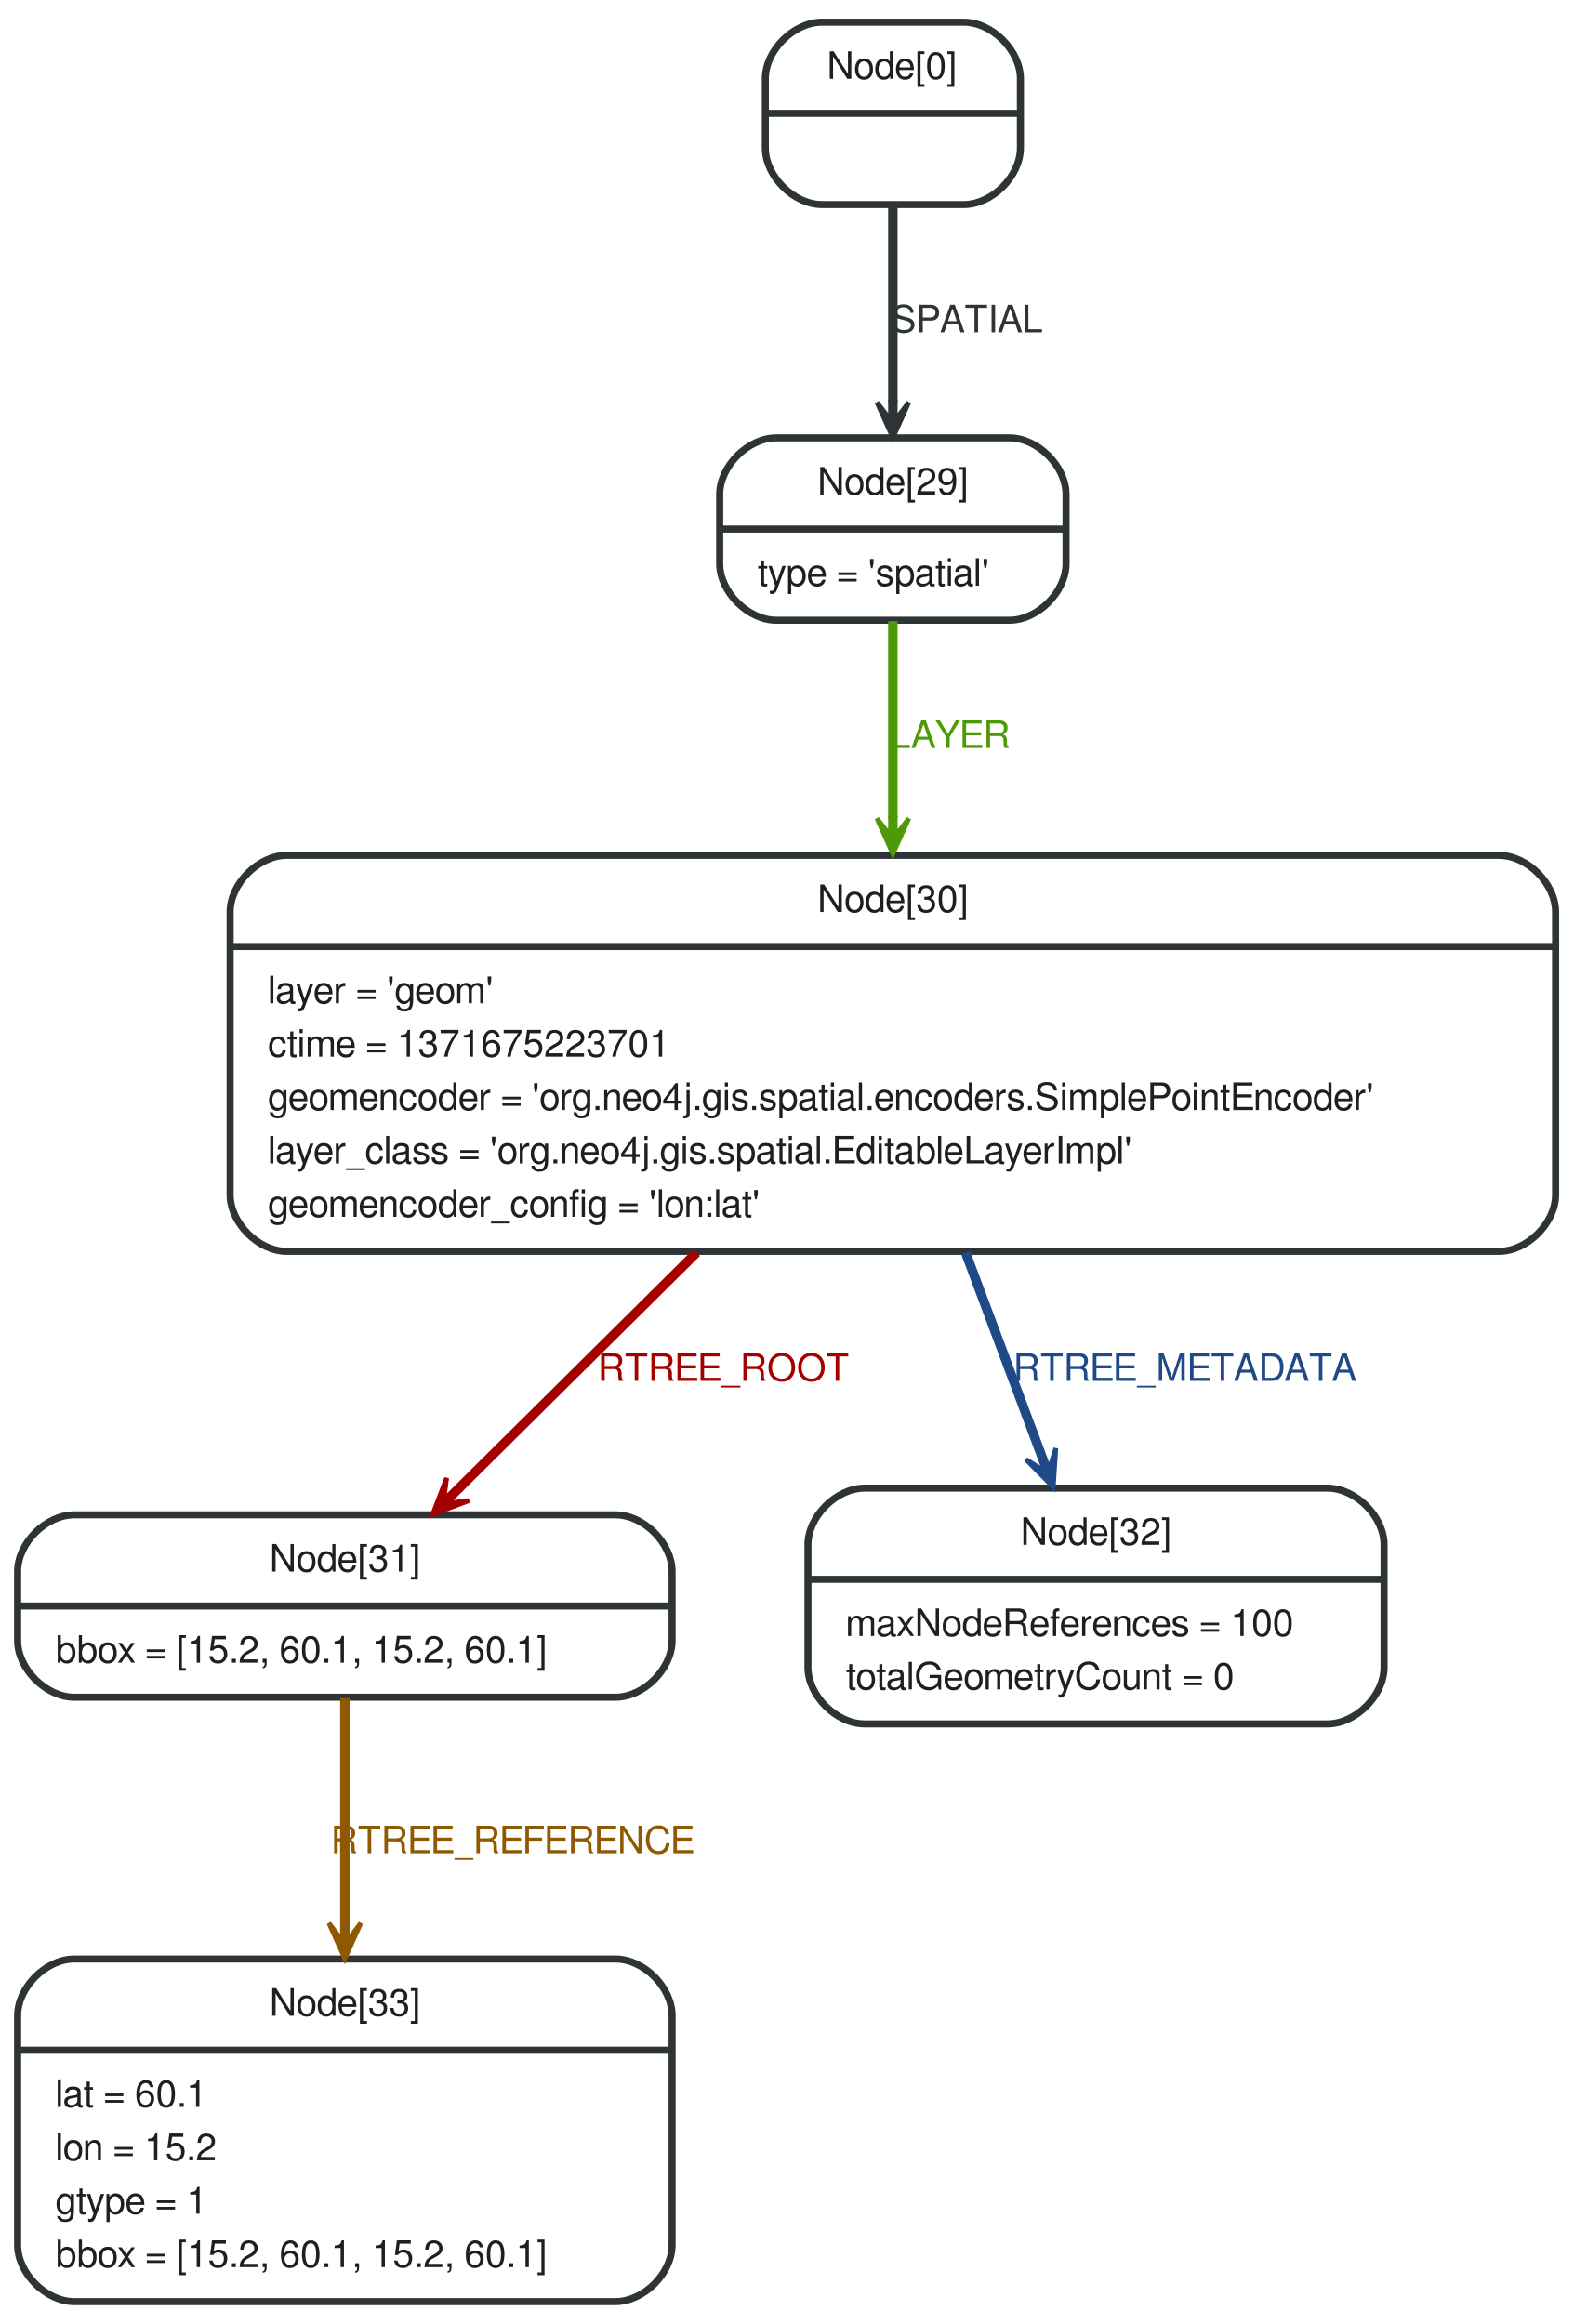
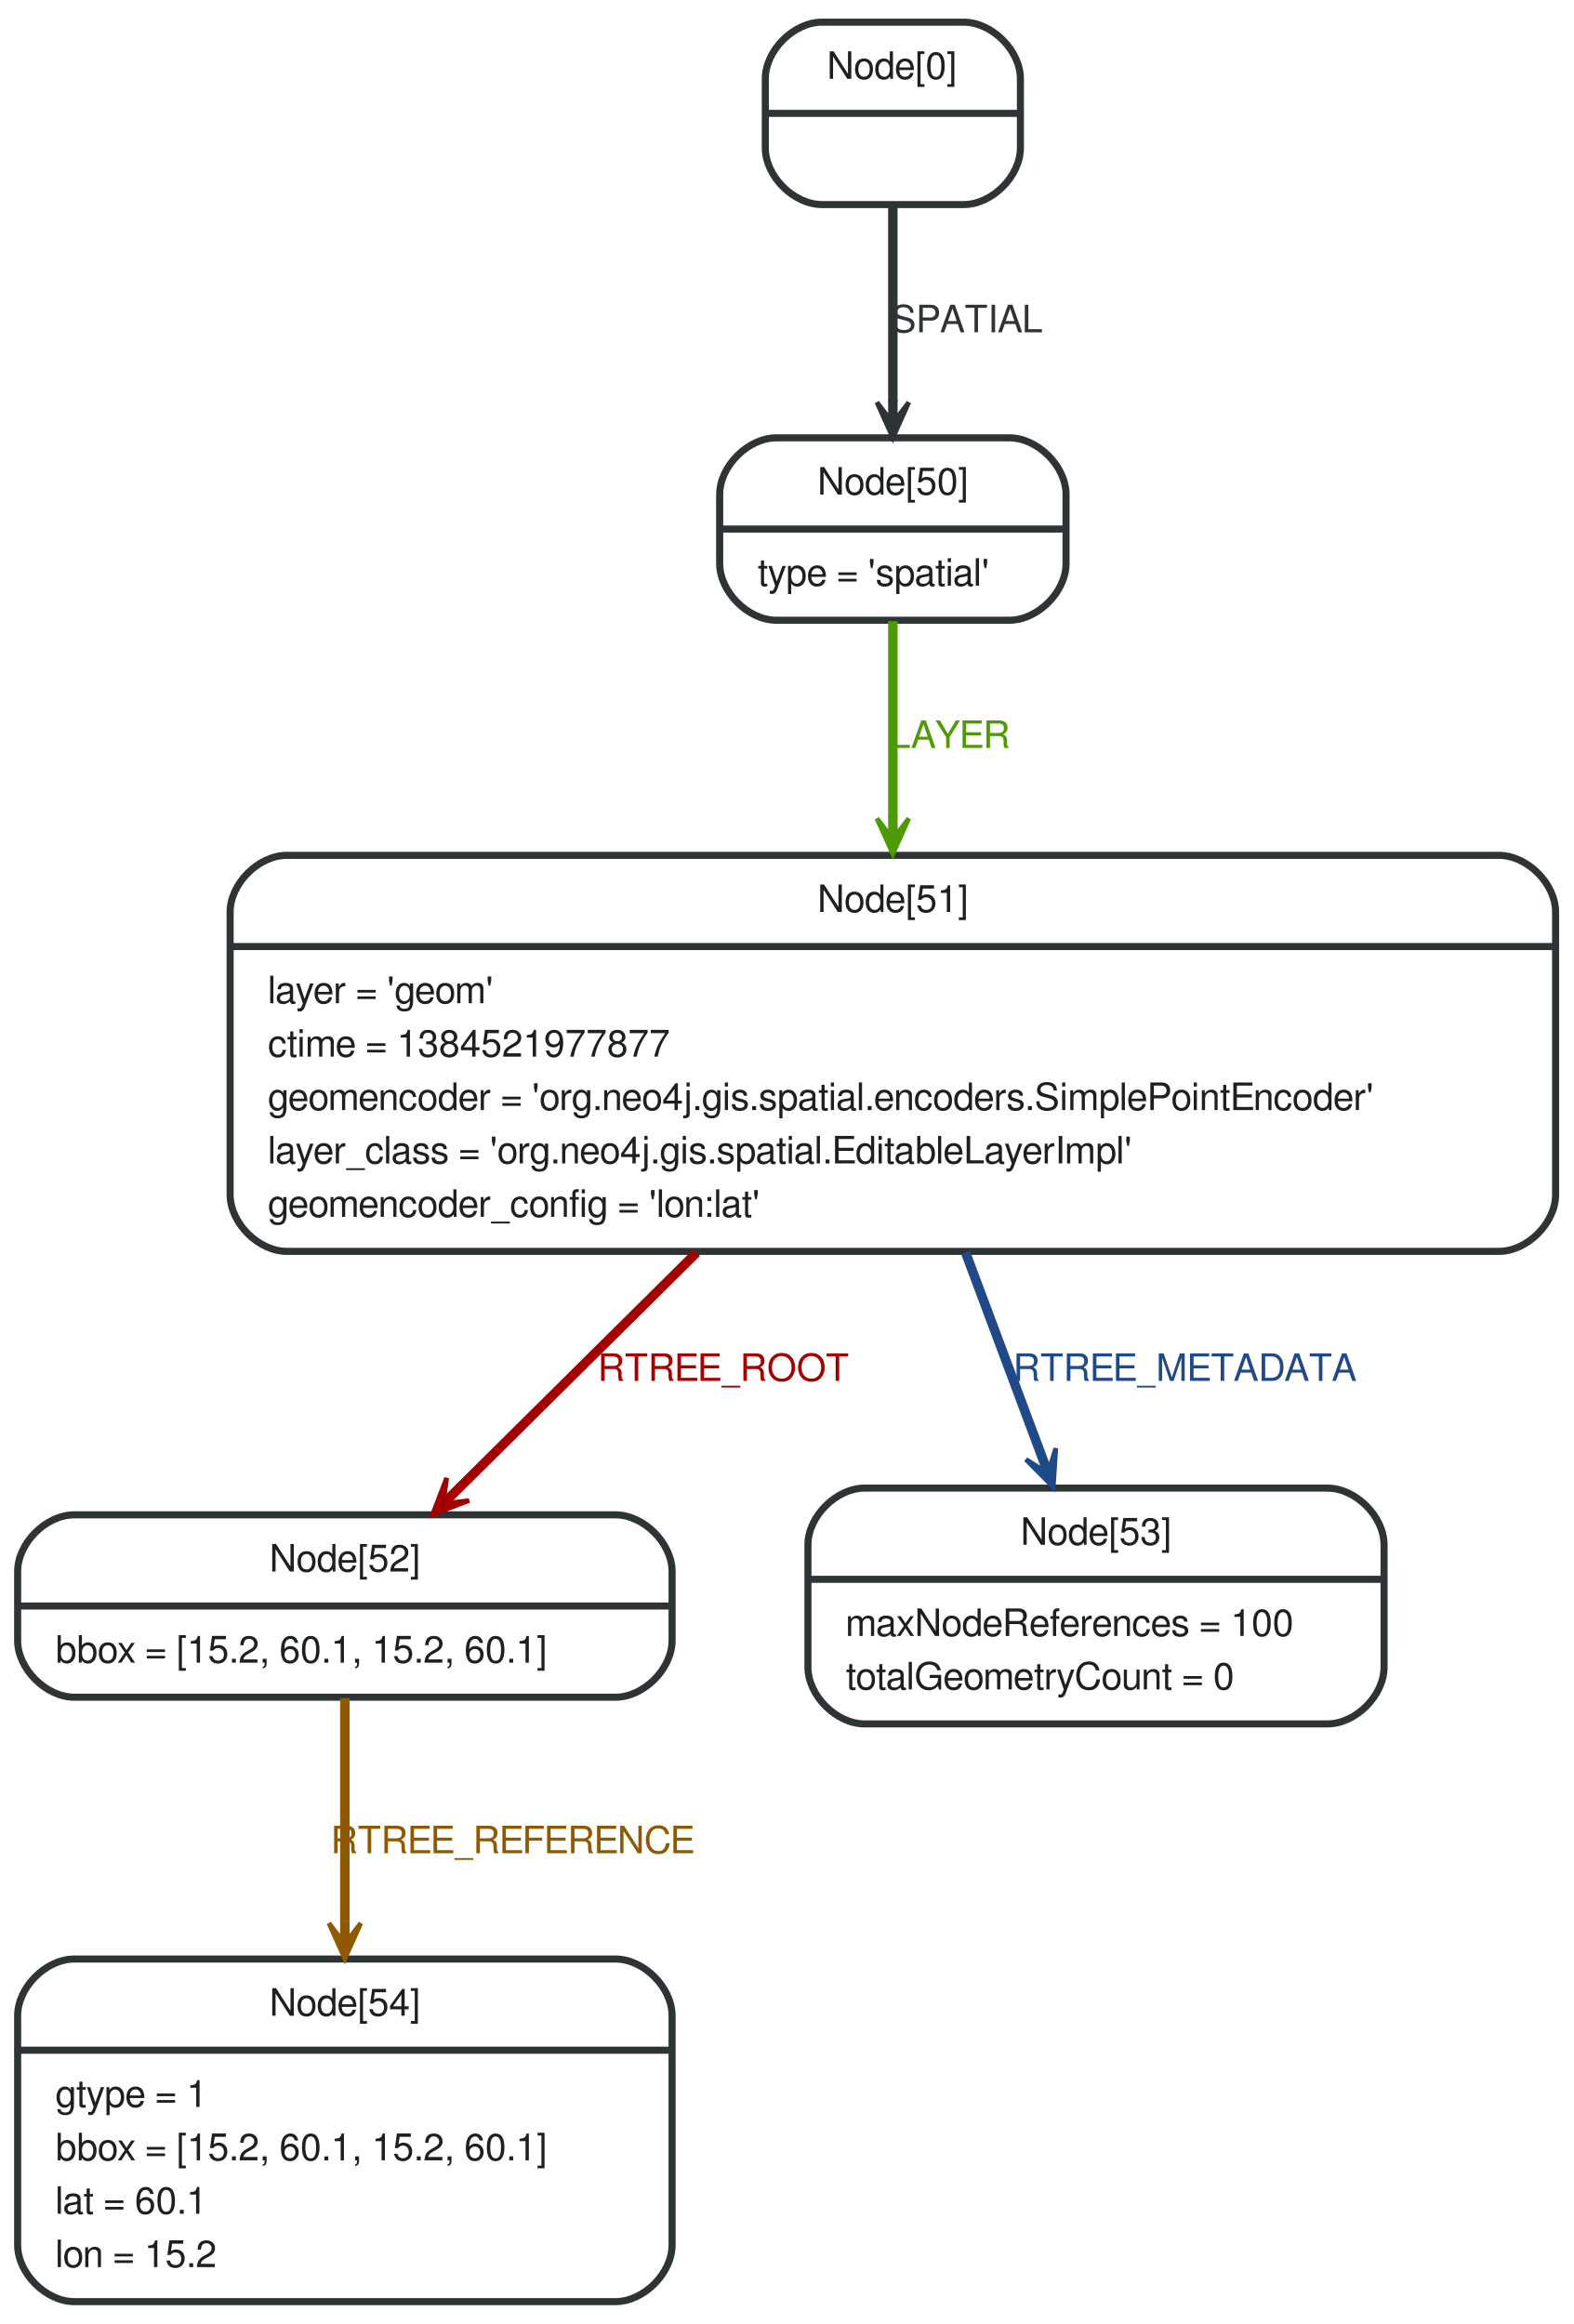
<svg xmlns="http://www.w3.org/2000/svg" width="333pt" height="492pt" viewBox="0.00 0.00 333.00 492.00">
  <g id="graph0" class="graph" transform="scale(1 1) rotate(0) translate(4 488)">
-     <polygon fill="white" stroke="white" points="-4,5 -4,-488 330,-488 330,5 -4,5" />
+     <polygon fill="white" stroke="white" points="-4,4 -4,-488 329,-488 329,4 -4,4" />
    <g id="node1" class="node">
      <path fill="#ffffff" stroke="#2e3436" stroke-width="1.5" d="M170,-444.694C170,-444.694 200,-444.694 200,-444.694 206,-444.694 212,-450.694 212,-456.694 212,-456.694 212,-471.306 212,-471.306 212,-477.306 206,-483.306 200,-483.306 200,-483.306 170,-483.306 170,-483.306 164,-483.306 158,-477.306 158,-471.306 158,-471.306 158,-456.694 158,-456.694 158,-450.694 164,-444.694 170,-444.694" />
      <text text-anchor="middle" x="184.789" y="-471.306" font-family="FreeSans" font-size="8.00" fill="#1c2021">Node[0]</text>
      <polyline fill="none" stroke="#2e3436" stroke-width="1.5" points="158,-464 211.578,-464 " />
      <text text-anchor="middle" x="184.789" y="-452" font-family="FreeSans" font-size="8.00" fill="#1c2021"> </text>
    </g>
    <g id="node2" class="node">
      <path fill="#ffffff" stroke="#2e3436" stroke-width="1.5" d="M160.342,-356.694C160.342,-356.694 209.658,-356.694 209.658,-356.694 215.658,-356.694 221.658,-362.694 221.658,-368.694 221.658,-368.694 221.658,-383.306 221.658,-383.306 221.658,-389.306 215.658,-395.306 209.658,-395.306 209.658,-395.306 160.342,-395.306 160.342,-395.306 154.342,-395.306 148.342,-389.306 148.342,-383.306 148.342,-383.306 148.342,-368.694 148.342,-368.694 148.342,-362.694 154.342,-356.694 160.342,-356.694" />
-       <text text-anchor="middle" x="185" y="-383.306" font-family="FreeSans" font-size="8.00" fill="#1c2021">Node[29]</text>
+       <text text-anchor="middle" x="185" y="-383.306" font-family="FreeSans" font-size="8.00" fill="#1c2021">Node[50]</text>
      <polyline fill="none" stroke="#2e3436" stroke-width="1.5" points="148.342,-376 221.658,-376 " />
      <text text-anchor="start" x="156.342" y="-364" font-family="FreeSans" font-size="8.00" fill="#1c2021">type = 'spatial'</text>
    </g>
    <g id="edge1" class="edge">
      <path fill="none" stroke="#2e3436" stroke-width="2" d="M185,-444.339C185,-432.198 185,-416.197 185,-402.839" />
      <polygon fill="#2e3436" stroke="#2e3436" points="185,-395.329 188.375,-402.829 185.5,-399.079 185.5,-402.829 185,-402.829 184.5,-402.829 184.5,-399.079 181.625,-402.829 185,-395.329 185,-395.329" />
      <text text-anchor="middle" x="200.699" y="-417.653" font-family="FreeSans" font-size="8.00" fill="#2e3436">SPATIAL</text>
    </g>
    <g id="node3" class="node">
      <path fill="#ffffff" stroke="#2e3436" stroke-width="1.5" d="M56.713,-223.081C56.713,-223.081 313.287,-223.081 313.287,-223.081 319.287,-223.081 325.287,-229.081 325.287,-235.081 325.287,-235.081 325.287,-294.919 325.287,-294.919 325.287,-300.919 319.287,-306.919 313.287,-306.919 313.287,-306.919 56.713,-306.919 56.713,-306.919 50.713,-306.919 44.713,-300.919 44.713,-294.919 44.713,-294.919 44.713,-235.081 44.713,-235.081 44.713,-229.081 50.713,-223.081 56.713,-223.081" />
-       <text text-anchor="middle" x="185" y="-294.919" font-family="FreeSans" font-size="8.00" fill="#1c2021">Node[30]</text>
+       <text text-anchor="middle" x="185" y="-294.919" font-family="FreeSans" font-size="8.00" fill="#1c2021">Node[51]</text>
      <polyline fill="none" stroke="#2e3436" stroke-width="1.5" points="44.713,-287.613 325.287,-287.613 " />
      <text text-anchor="start" x="52.713" y="-275.613" font-family="FreeSans" font-size="8.00" fill="#1c2021">layer = 'geom'</text>
-       <text text-anchor="start" x="52.713" y="-264.306" font-family="FreeSans" font-size="8.00" fill="#1c2021">ctime = 1371675223701</text>
+       <text text-anchor="start" x="52.713" y="-264.306" font-family="FreeSans" font-size="8.00" fill="#1c2021">ctime = 1384521977877</text>
      <text text-anchor="start" x="52.713" y="-253" font-family="FreeSans" font-size="8.00" fill="#1c2021">geomencoder = 'org.neo4j.gis.spatial.encoders.SimplePointEncoder'</text>
      <text text-anchor="start" x="52.713" y="-241.694" font-family="FreeSans" font-size="8.00" fill="#1c2021">layer_class = 'org.neo4j.gis.spatial.EditableLayerImpl'</text>
      <text text-anchor="start" x="52.713" y="-230.388" font-family="FreeSans" font-size="8.00" fill="#1c2021">geomencoder_config = 'lon:lat'</text>
    </g>
    <g id="edge2" class="edge">
      <path fill="none" stroke="#4e9a06" stroke-width="2" d="M185,-356.51C185,-345.027 185,-329.685 185,-314.898" />
      <polygon fill="#4e9a06" stroke="#4e9a06" points="185,-307.24 188.375,-314.74 185.5,-310.99 185.5,-314.74 185,-314.74 184.5,-314.74 184.5,-310.99 181.625,-314.74 185,-307.24 185,-307.24" />
      <text text-anchor="middle" x="197.082" y="-329.653" font-family="FreeSans" font-size="8.00" fill="#4e9a06">LAYER</text>
    </g>
    <g id="node4" class="node">
      <path fill="#ffffff" stroke="#2e3436" stroke-width="1.5" d="M11.734,-128.694C11.734,-128.694 126.266,-128.694 126.266,-128.694 132.266,-128.694 138.266,-134.694 138.266,-140.694 138.266,-140.694 138.266,-155.306 138.266,-155.306 138.266,-161.306 132.266,-167.306 126.266,-167.306 126.266,-167.306 11.734,-167.306 11.734,-167.306 5.734,-167.306 -0.266,-161.306 -0.266,-155.306 -0.266,-155.306 -0.266,-140.694 -0.266,-140.694 -0.266,-134.694 5.734,-128.694 11.734,-128.694" />
-       <text text-anchor="middle" x="69" y="-155.306" font-family="FreeSans" font-size="8.00" fill="#1c2021">Node[31]</text>
+       <text text-anchor="middle" x="69" y="-155.306" font-family="FreeSans" font-size="8.00" fill="#1c2021">Node[52]</text>
      <polyline fill="none" stroke="#2e3436" stroke-width="1.5" points="-0.266,-148 138.266,-148 " />
      <text text-anchor="start" x="7.734" y="-136" font-family="FreeSans" font-size="8.00" fill="#1c2021">bbox = [15.2, 60.1, 15.2, 60.1]</text>
    </g>
    <g id="edge3" class="edge">
      <path fill="none" stroke="#a40000" stroke-width="2" d="M143.449,-222.807C126.576,-206.08 107.678,-187.345 93.144,-172.936" />
      <polygon fill="#a40000" stroke="#a40000" points="87.602,-167.442 95.305,-170.325 90.617,-169.727 93.281,-172.367 92.928,-172.722 92.576,-173.077 89.913,-170.437 90.552,-175.119 87.602,-167.442 87.602,-167.442" />
      <text text-anchor="middle" x="149.197" y="-195.653" font-family="FreeSans" font-size="8.00" fill="#a40000">RTREE_ROOT</text>
    </g>
    <g id="node5" class="node">
      <path fill="#ffffff" stroke="#2e3436" stroke-width="1.5" d="M179.025,-123.041C179.025,-123.041 276.975,-123.041 276.975,-123.041 282.975,-123.041 288.975,-129.041 288.975,-135.041 288.975,-135.041 288.975,-160.959 288.975,-160.959 288.975,-166.959 282.975,-172.959 276.975,-172.959 276.975,-172.959 179.025,-172.959 179.025,-172.959 173.025,-172.959 167.025,-166.959 167.025,-160.959 167.025,-160.959 167.025,-135.041 167.025,-135.041 167.025,-129.041 173.025,-123.041 179.025,-123.041" />
-       <text text-anchor="middle" x="228" y="-160.959" font-family="FreeSans" font-size="8.00" fill="#1c2021">Node[32]</text>
+       <text text-anchor="middle" x="228" y="-160.959" font-family="FreeSans" font-size="8.00" fill="#1c2021">Node[53]</text>
      <polyline fill="none" stroke="#2e3436" stroke-width="1.5" points="167.025,-153.653 288.975,-153.653 " />
      <text text-anchor="start" x="175.025" y="-141.653" font-family="FreeSans" font-size="8.00" fill="#1c2021">maxNodeReferences = 100</text>
      <text text-anchor="start" x="175.025" y="-130.347" font-family="FreeSans" font-size="8.00" fill="#1c2021">totalGeometryCount = 0</text>
    </g>
    <g id="edge4" class="edge">
      <path fill="none" stroke="#204a87" stroke-width="2" d="M200.403,-222.807C205.6,-208.907 211.315,-193.621 216.191,-180.584" />
      <polygon fill="#204a87" stroke="#204a87" points="218.953,-173.194 219.488,-181.401 218.108,-176.882 216.795,-180.394 216.327,-180.219 215.858,-180.044 217.172,-176.532 213.165,-179.037 218.953,-173.194 218.953,-173.194" />
      <text text-anchor="middle" x="246.871" y="-195.653" font-family="FreeSans" font-size="8.00" fill="#204a87">RTREE_METADATA</text>
    </g>
    <g id="node6" class="node">
      <path fill="#ffffff" stroke="#2e3436" stroke-width="1.5" d="M11.734,-0.734C11.734,-0.734 126.266,-0.734 126.266,-0.734 132.266,-0.734 138.266,-6.734 138.266,-12.734 138.266,-12.734 138.266,-61.266 138.266,-61.266 138.266,-67.266 132.266,-73.266 126.266,-73.266 126.266,-73.266 11.734,-73.266 11.734,-73.266 5.734,-73.266 -0.266,-67.266 -0.266,-61.266 -0.266,-61.266 -0.266,-12.734 -0.266,-12.734 -0.266,-6.734 5.734,-0.734 11.734,-0.734" />
-       <text text-anchor="middle" x="69" y="-61.266" font-family="FreeSans" font-size="8.00" fill="#1c2021">Node[33]</text>
+       <text text-anchor="middle" x="69" y="-61.266" font-family="FreeSans" font-size="8.00" fill="#1c2021">Node[54]</text>
      <polyline fill="none" stroke="#2e3436" stroke-width="1.5" points="-0.266,-53.959 138.266,-53.959 " />
-       <text text-anchor="start" x="7.734" y="-41.959" font-family="FreeSans" font-size="8.00" fill="#1c2021">lat = 60.1</text>
-       <text text-anchor="start" x="7.734" y="-30.653" font-family="FreeSans" font-size="8.00" fill="#1c2021">lon = 15.2</text>
-       <text text-anchor="start" x="7.734" y="-19.347" font-family="FreeSans" font-size="8.00" fill="#1c2021">gtype = 1</text>
-       <text text-anchor="start" x="7.734" y="-8.041" font-family="FreeSans" font-size="8.00" fill="#1c2021">bbox = [15.2, 60.1, 15.2, 60.1]</text>
+       <text text-anchor="start" x="7.734" y="-41.959" font-family="FreeSans" font-size="8.00" fill="#1c2021">gtype = 1</text>
+       <text text-anchor="start" x="7.734" y="-30.653" font-family="FreeSans" font-size="8.00" fill="#1c2021">bbox = [15.2, 60.1, 15.2, 60.1]</text>
+       <text text-anchor="start" x="7.734" y="-19.347" font-family="FreeSans" font-size="8.00" fill="#1c2021">lat = 60.1</text>
+       <text text-anchor="start" x="7.734" y="-8.041" font-family="FreeSans" font-size="8.00" fill="#1c2021">lon = 15.2</text>
    </g>
    <g id="edge5" class="edge">
      <path fill="none" stroke="#8f5902" stroke-width="2" d="M69,-128.51C69,-115.565 69,-97.714 69,-81.284" />
      <polygon fill="#8f5902" stroke="#8f5902" points="69,-73.361 72.375,-80.861 69.5,-77.111 69.5,-80.861 69,-80.861 68.5,-80.861 68.5,-77.111 65.625,-80.861 69,-73.361 69,-73.361" />
      <text text-anchor="middle" x="104.521" y="-95.653" font-family="FreeSans" font-size="8.00" fill="#8f5902">RTREE_REFERENCE</text>
    </g>
  </g>
</svg>
